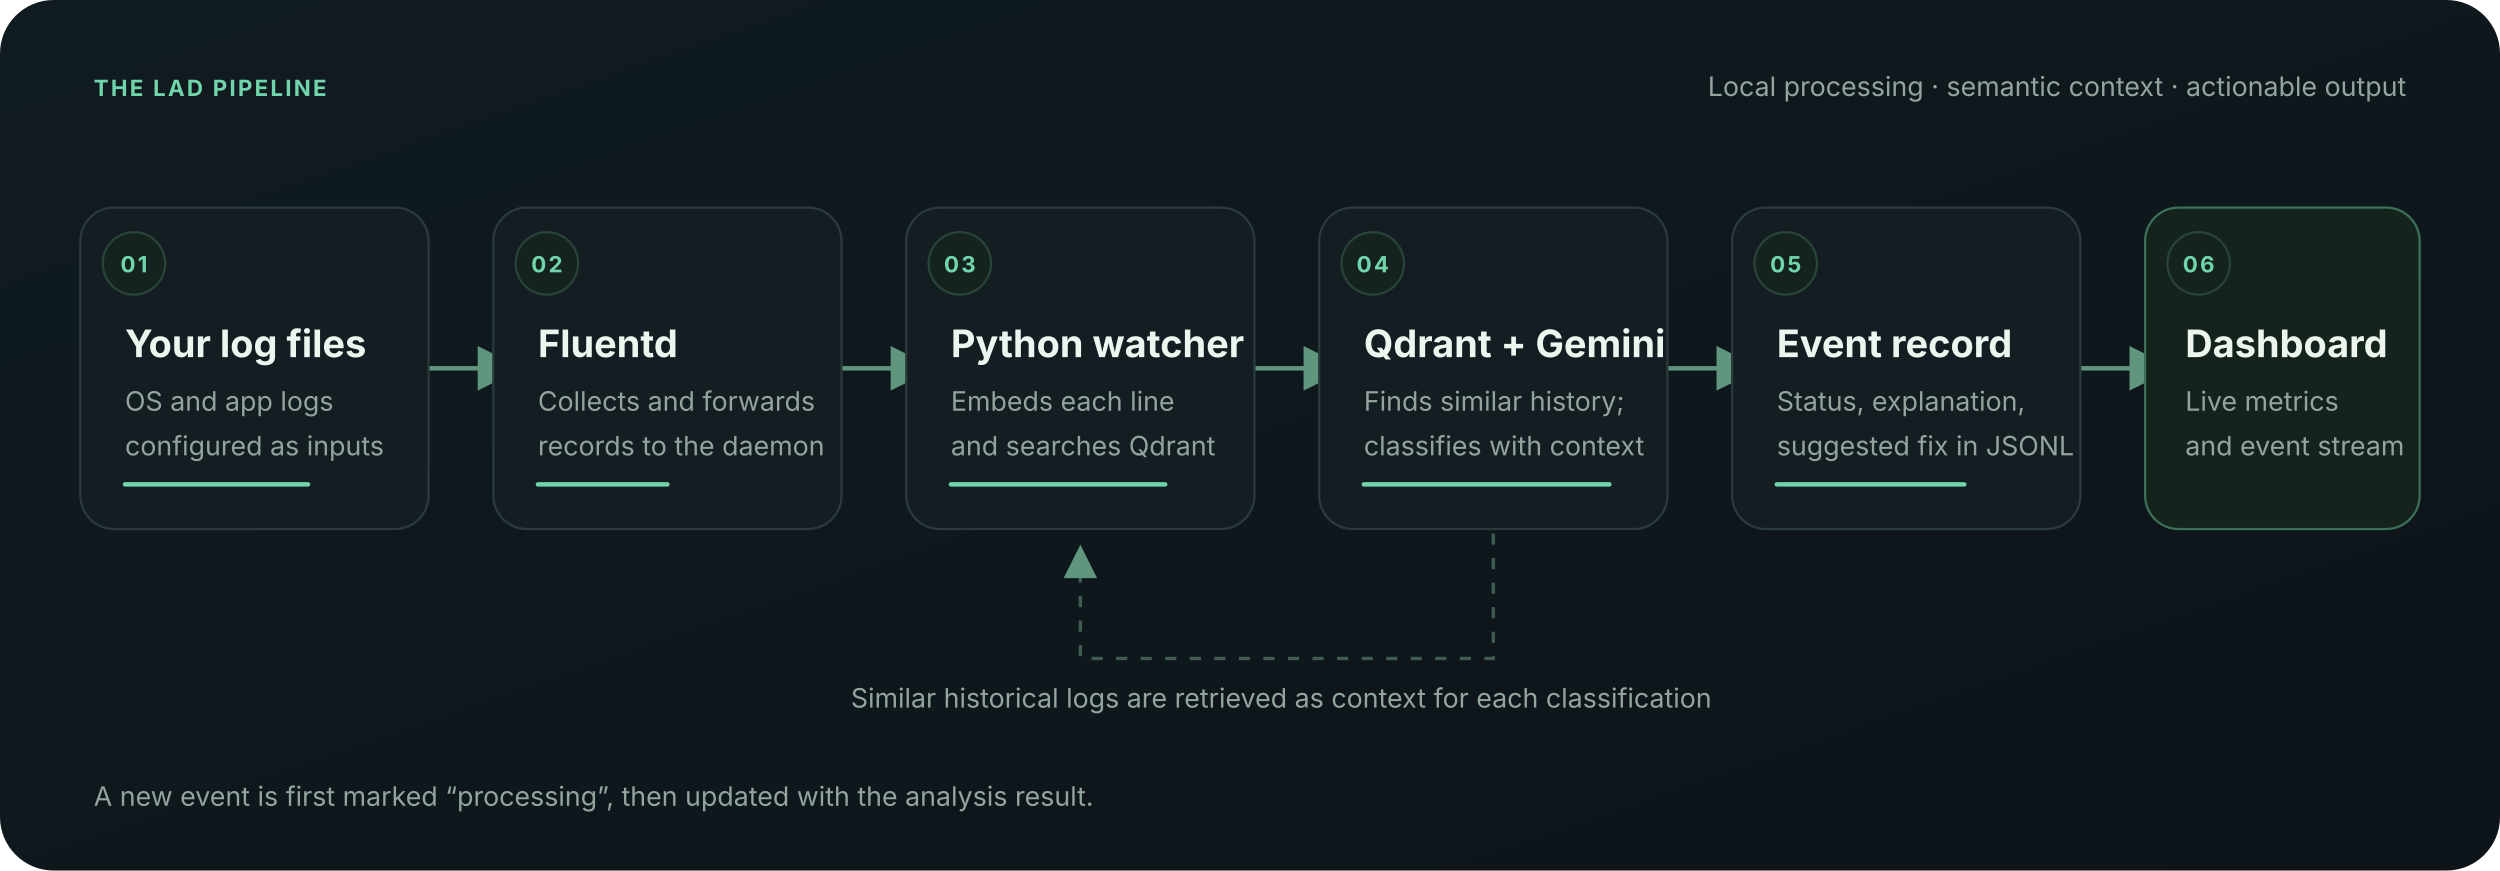
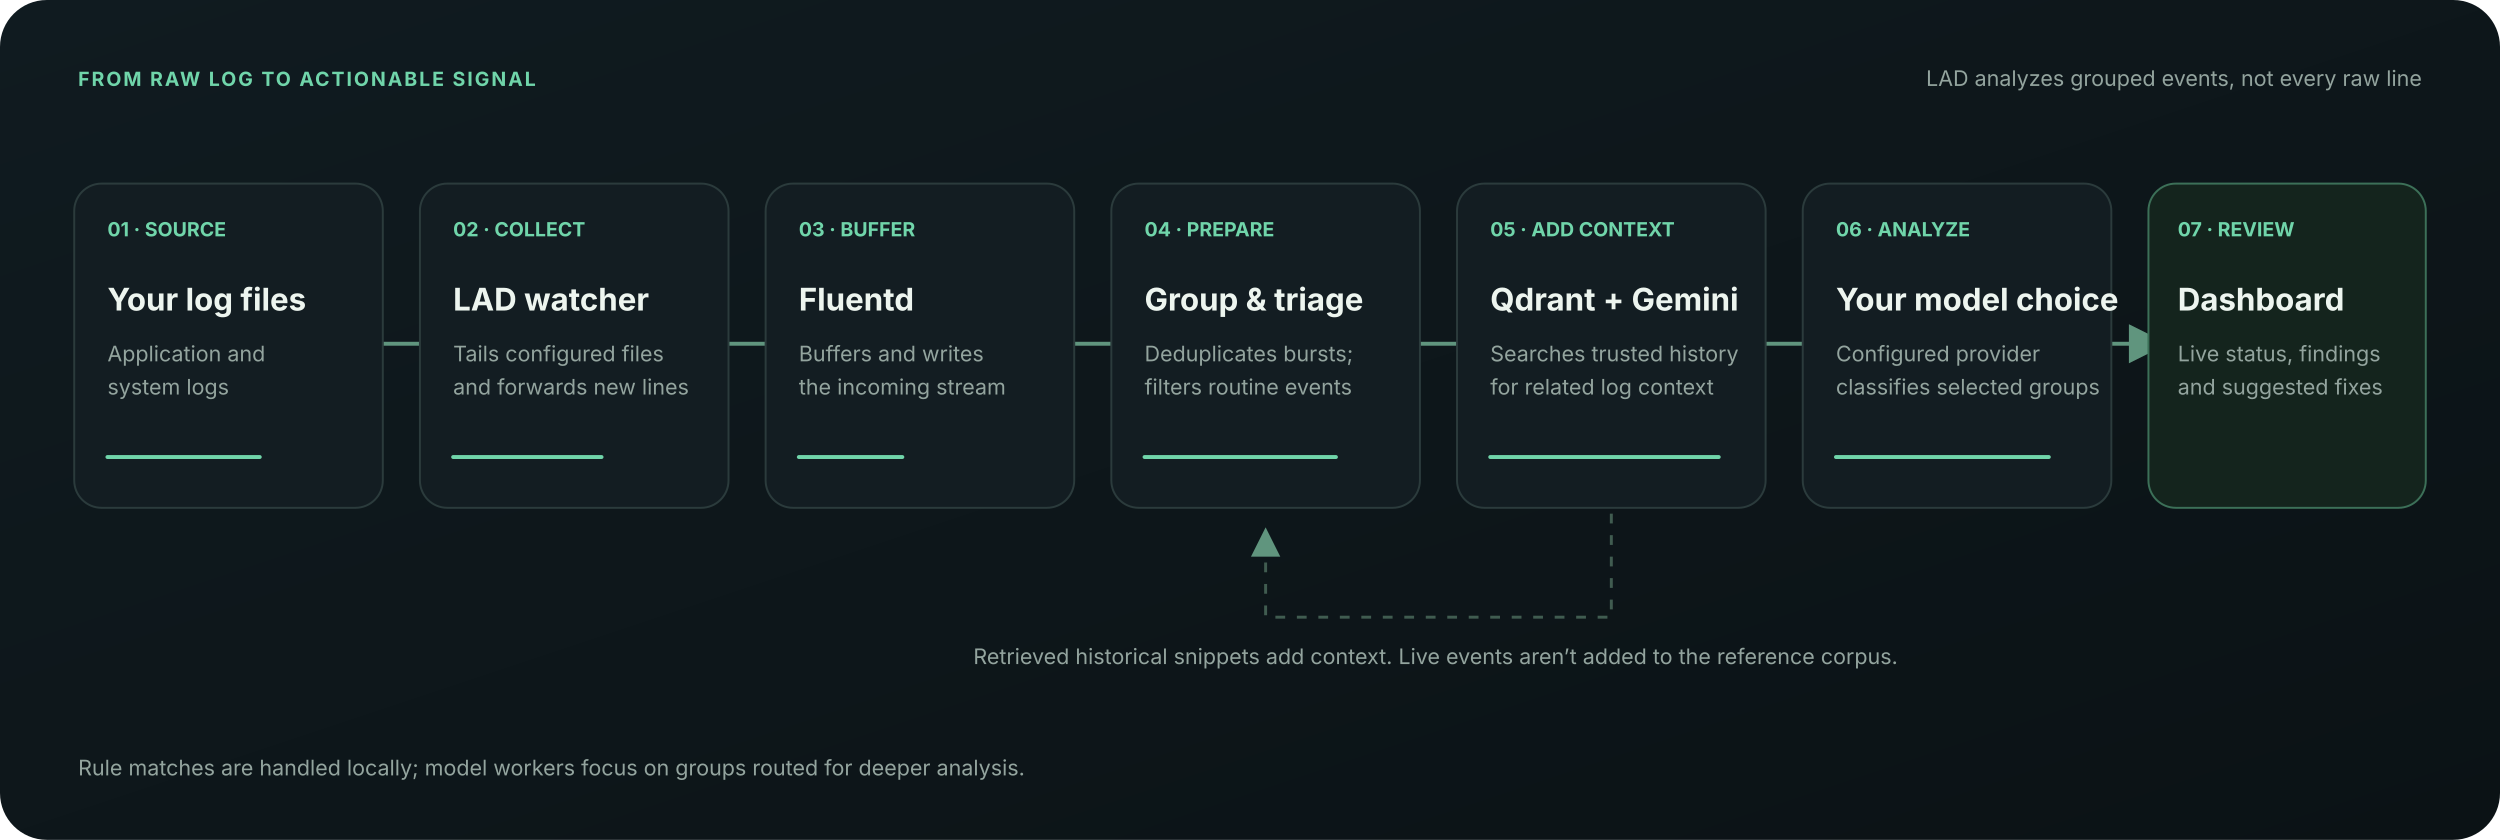
- <svg xmlns="http://www.w3.org/2000/svg" viewBox="0 0 1120 390" role="img" aria-labelledby="title desc">
+ <svg xmlns="http://www.w3.org/2000/svg" viewBox="0 0 1280 430" role="img" aria-labelledby="title desc">
  <defs>
    <linearGradient id="bg" x1="0" y1="0" x2="1" y2="1">
      <stop stop-color="#101b20" />
-       <stop offset="1" stop-color="#0d1419" />
+       <stop offset="1" stop-color="#0b1215" />
    </linearGradient>
    <linearGradient id="mint" x1="0" y1="0" x2="1" y2="1">
      <stop stop-color="#baf5d8" />
      <stop offset="1" stop-color="#5dd3a1" />
    </linearGradient>
    <marker id="arrow" markerWidth="10" markerHeight="10" refX="8" refY="5" orient="auto">
      <path d="M0 0 10 5 0 10z" fill="#60957e" />
    </marker>
    <style>
-       text{font-family:Inter,-apple-system,BlinkMacSystemFont,"Segoe UI",sans-serif}.title{fill:#edf5ef;font-size:17px;font-weight:650}.sub{fill:#93a49e;font-size:12px}.tag{fill:#70d5aa;font-size:10px;font-weight:700;letter-spacing:1px}.step{fill:#15231f;stroke:#284338}.box{fill:#131d22;stroke:#2b3b3c}.arrow{fill:none;stroke:#60957e;stroke-width:2;marker-end:url(#arrow)}
+       text{font-family:Inter,-apple-system,BlinkMacSystemFont,"Segoe UI",sans-serif}.title{fill:#edf5ef;font-size:16px;font-weight:650}.sub{fill:#93a49e;font-size:11px}.tag{fill:#70d5aa;font-size:10px;font-weight:700;letter-spacing:1px}.num{fill:#70d5aa;font-size:10px;font-weight:700}.box{fill:#131d22;stroke:#2b3b3c}.arrow{fill:none;stroke:#60957e;stroke-width:2;marker-end:url(#arrow)}
    </style>
  </defs>
-   <rect width="1120" height="390" rx="24" fill="url(#bg)" />
-   <text x="42" y="43" class="tag">THE LAD PIPELINE</text>
-   <text x="1078" y="43" text-anchor="end" class="sub">Local processing · semantic context · actionable output</text>
-   <path class="arrow" d="M192 165h38" />
-   <path class="arrow" d="M377 165h38" />
-   <path class="arrow" d="M562 165h38" />
-   <path class="arrow" d="M747 165h38" />
-   <path class="arrow" d="M932 165h38" />
-   <g transform="translate(36 93)">
-     <rect class="box" width="156" height="144" rx="15" />
-     <circle class="step" cx="24" cy="25" r="14" />
-     <text x="24" y="29" text-anchor="middle" class="tag">01</text>
-     <text x="20" y="67" class="title">Your log files</text>
-     <text x="20" y="91" class="sub">OS and app logs</text>
-     <text x="20" y="111" class="sub">configured as inputs</text>
-     <path d="M20 124h82" stroke="#70d5aa" stroke-width="2" stroke-linecap="round" />
+   <rect width="1280" height="430" rx="24" fill="url(#bg)" />
+   <text x="40" y="44" class="tag">FROM RAW LOG TO ACTIONABLE SIGNAL</text>
+   <text x="1240" y="44" text-anchor="end" class="sub">LAD analyzes grouped events, not every raw line</text>
+   <path class="arrow" d="M196 176h25M373 176h25M550 176h25M727 176h25M904 176h25M1081 176h25" />
+   <g transform="translate(38 94)">
+     <rect class="box" width="158" height="166" rx="14" />
+     <text x="17" y="27" class="num">01 · SOURCE</text>
+     <text x="17" y="65" class="title">Your log files</text>
+     <text x="17" y="91" class="sub">Application and</text>
+     <text x="17" y="108" class="sub">system logs</text>
+     <path d="M17 140h78" stroke="#70d5aa" stroke-width="2" stroke-linecap="round" />
  </g>
-   <g transform="translate(221 93)">
-     <rect class="box" width="156" height="144" rx="15" />
-     <circle class="step" cx="24" cy="25" r="14" />
-     <text x="24" y="29" text-anchor="middle" class="tag">02</text>
-     <text x="20" y="67" class="title">Fluentd</text>
-     <text x="20" y="91" class="sub">Collects and forwards</text>
-     <text x="20" y="111" class="sub">records to the daemon</text>
-     <path d="M20 124h58" stroke="#70d5aa" stroke-width="2" stroke-linecap="round" />
+   <g transform="translate(215 94)">
+     <rect class="box" width="158" height="166" rx="14" />
+     <text x="17" y="27" class="num">02 · COLLECT</text>
+     <text x="17" y="65" class="title">LAD watcher</text>
+     <text x="17" y="91" class="sub">Tails configured files</text>
+     <text x="17" y="108" class="sub">and forwards new lines</text>
+     <path d="M17 140h76" stroke="#70d5aa" stroke-width="2" stroke-linecap="round" />
  </g>
-   <g transform="translate(406 93)">
-     <rect class="box" width="156" height="144" rx="15" />
-     <circle class="step" cx="24" cy="25" r="14" />
-     <text x="24" y="29" text-anchor="middle" class="tag">03</text>
-     <text x="20" y="67" class="title">Python watcher</text>
-     <text x="20" y="91" class="sub">Embeds each line</text>
-     <text x="20" y="111" class="sub">and searches Qdrant</text>
-     <path d="M20 124h96" stroke="#70d5aa" stroke-width="2" stroke-linecap="round" />
+   <g transform="translate(392 94)">
+     <rect class="box" width="158" height="166" rx="14" />
+     <text x="17" y="27" class="num">03 · BUFFER</text>
+     <text x="17" y="65" class="title">Fluentd</text>
+     <text x="17" y="91" class="sub">Buffers and writes</text>
+     <text x="17" y="108" class="sub">the incoming stream</text>
+     <path d="M17 140h53" stroke="#70d5aa" stroke-width="2" stroke-linecap="round" />
  </g>
-   <g transform="translate(591 93)">
-     <rect class="box" width="156" height="144" rx="15" />
-     <circle class="step" cx="24" cy="25" r="14" />
-     <text x="24" y="29" text-anchor="middle" class="tag">04</text>
-     <text x="20" y="67" class="title">Qdrant + Gemini</text>
-     <text x="20" y="91" class="sub">Finds similar history;</text>
-     <text x="20" y="111" class="sub">classifies with context</text>
-     <path d="M20 124h110" stroke="#70d5aa" stroke-width="2" stroke-linecap="round" />
+   <g transform="translate(569 94)">
+     <rect class="box" width="158" height="166" rx="14" />
+     <text x="17" y="27" class="num">04 · PREPARE</text>
+     <text x="17" y="65" class="title">Group &amp; triage</text>
+     <text x="17" y="91" class="sub">Deduplicates bursts;</text>
+     <text x="17" y="108" class="sub">filters routine events</text>
+     <path d="M17 140h98" stroke="#70d5aa" stroke-width="2" stroke-linecap="round" />
  </g>
-   <g transform="translate(776 93)">
-     <rect class="box" width="156" height="144" rx="15" />
-     <circle class="step" cx="24" cy="25" r="14" />
-     <text x="24" y="29" text-anchor="middle" class="tag">05</text>
-     <text x="20" y="67" class="title">Event record</text>
-     <text x="20" y="91" class="sub">Status, explanation,</text>
-     <text x="20" y="111" class="sub">suggested fix in JSONL</text>
-     <path d="M20 124h84" stroke="#70d5aa" stroke-width="2" stroke-linecap="round" />
+   <g transform="translate(746 94)">
+     <rect class="box" width="158" height="166" rx="14" />
+     <text x="17" y="27" class="num">05 · ADD CONTEXT</text>
+     <text x="17" y="65" class="title">Qdrant + Gemini</text>
+     <text x="17" y="91" class="sub">Searches trusted history</text>
+     <text x="17" y="108" class="sub">for related log context</text>
+     <path d="M17 140h117" stroke="#70d5aa" stroke-width="2" stroke-linecap="round" />
  </g>
-   <g transform="translate(961 93)">
-     <rect x="0" y="0" width="123" height="144" rx="15" fill="#14241d" stroke="#3c7058" />
-     <circle class="step" cx="24" cy="25" r="14" />
-     <text x="24" y="29" text-anchor="middle" class="tag">06</text>
-     <text x="18" y="67" class="title">Dashboard</text>
-     <text x="18" y="91" class="sub">Live metrics</text>
-     <text x="18" y="111" class="sub">and event stream</text>
-     <path d="M18 124h68" stroke="url(#mint)" stroke-width="2" stroke-linecap="round" />
+   <g transform="translate(923 94)">
+     <rect class="box" width="158" height="166" rx="14" />
+     <text x="17" y="27" class="num">06 · ANALYZE</text>
+     <text x="17" y="65" class="title">Your model choice</text>
+     <text x="17" y="91" class="sub">Configured provider</text>
+     <text x="17" y="108" class="sub">classifies selected groups</text>
+     <path d="M17 140h109" stroke="#70d5aa" stroke-width="2" stroke-linecap="round" />
  </g>
-   <path d="M669 239v56H484v-48" fill="none" stroke="#405c50" stroke-width="1.5" stroke-dasharray="5 6" marker-end="url(#arrow)" />
-   <text x="574" y="317" text-anchor="middle" class="sub">Similar historical logs are retrieved as context for each classification</text>
-   <text x="42" y="361" class="sub">A new event is first marked “processing”, then updated with the analysis result.</text>
+   <g transform="translate(1100 94)">
+     <rect width="142" height="166" rx="14" fill="#14241d" stroke="#3c7058" />
+     <text x="15" y="27" class="num">07 · REVIEW</text>
+     <text x="15" y="65" class="title">Dashboard</text>
+     <text x="15" y="91" class="sub">Live status, findings</text>
+     <text x="15" y="108" class="sub">and suggested fixes</text>
+     <path d="M15 140h82" stroke="url(#mint)" stroke-width="2" stroke-linecap="round" />
+   </g>
+   <path d="M825 263v53H648v-43" fill="none" stroke="#405c50" stroke-width="1.5" stroke-dasharray="5 6" marker-end="url(#arrow)" />
+   <text x="735" y="340" text-anchor="middle" class="sub">Retrieved historical snippets add context. Live events aren’t added to the reference corpus.</text>
+   <text x="40" y="397" class="sub">Rule matches are handled locally; model workers focus on groups routed for deeper analysis.</text>
</svg>
